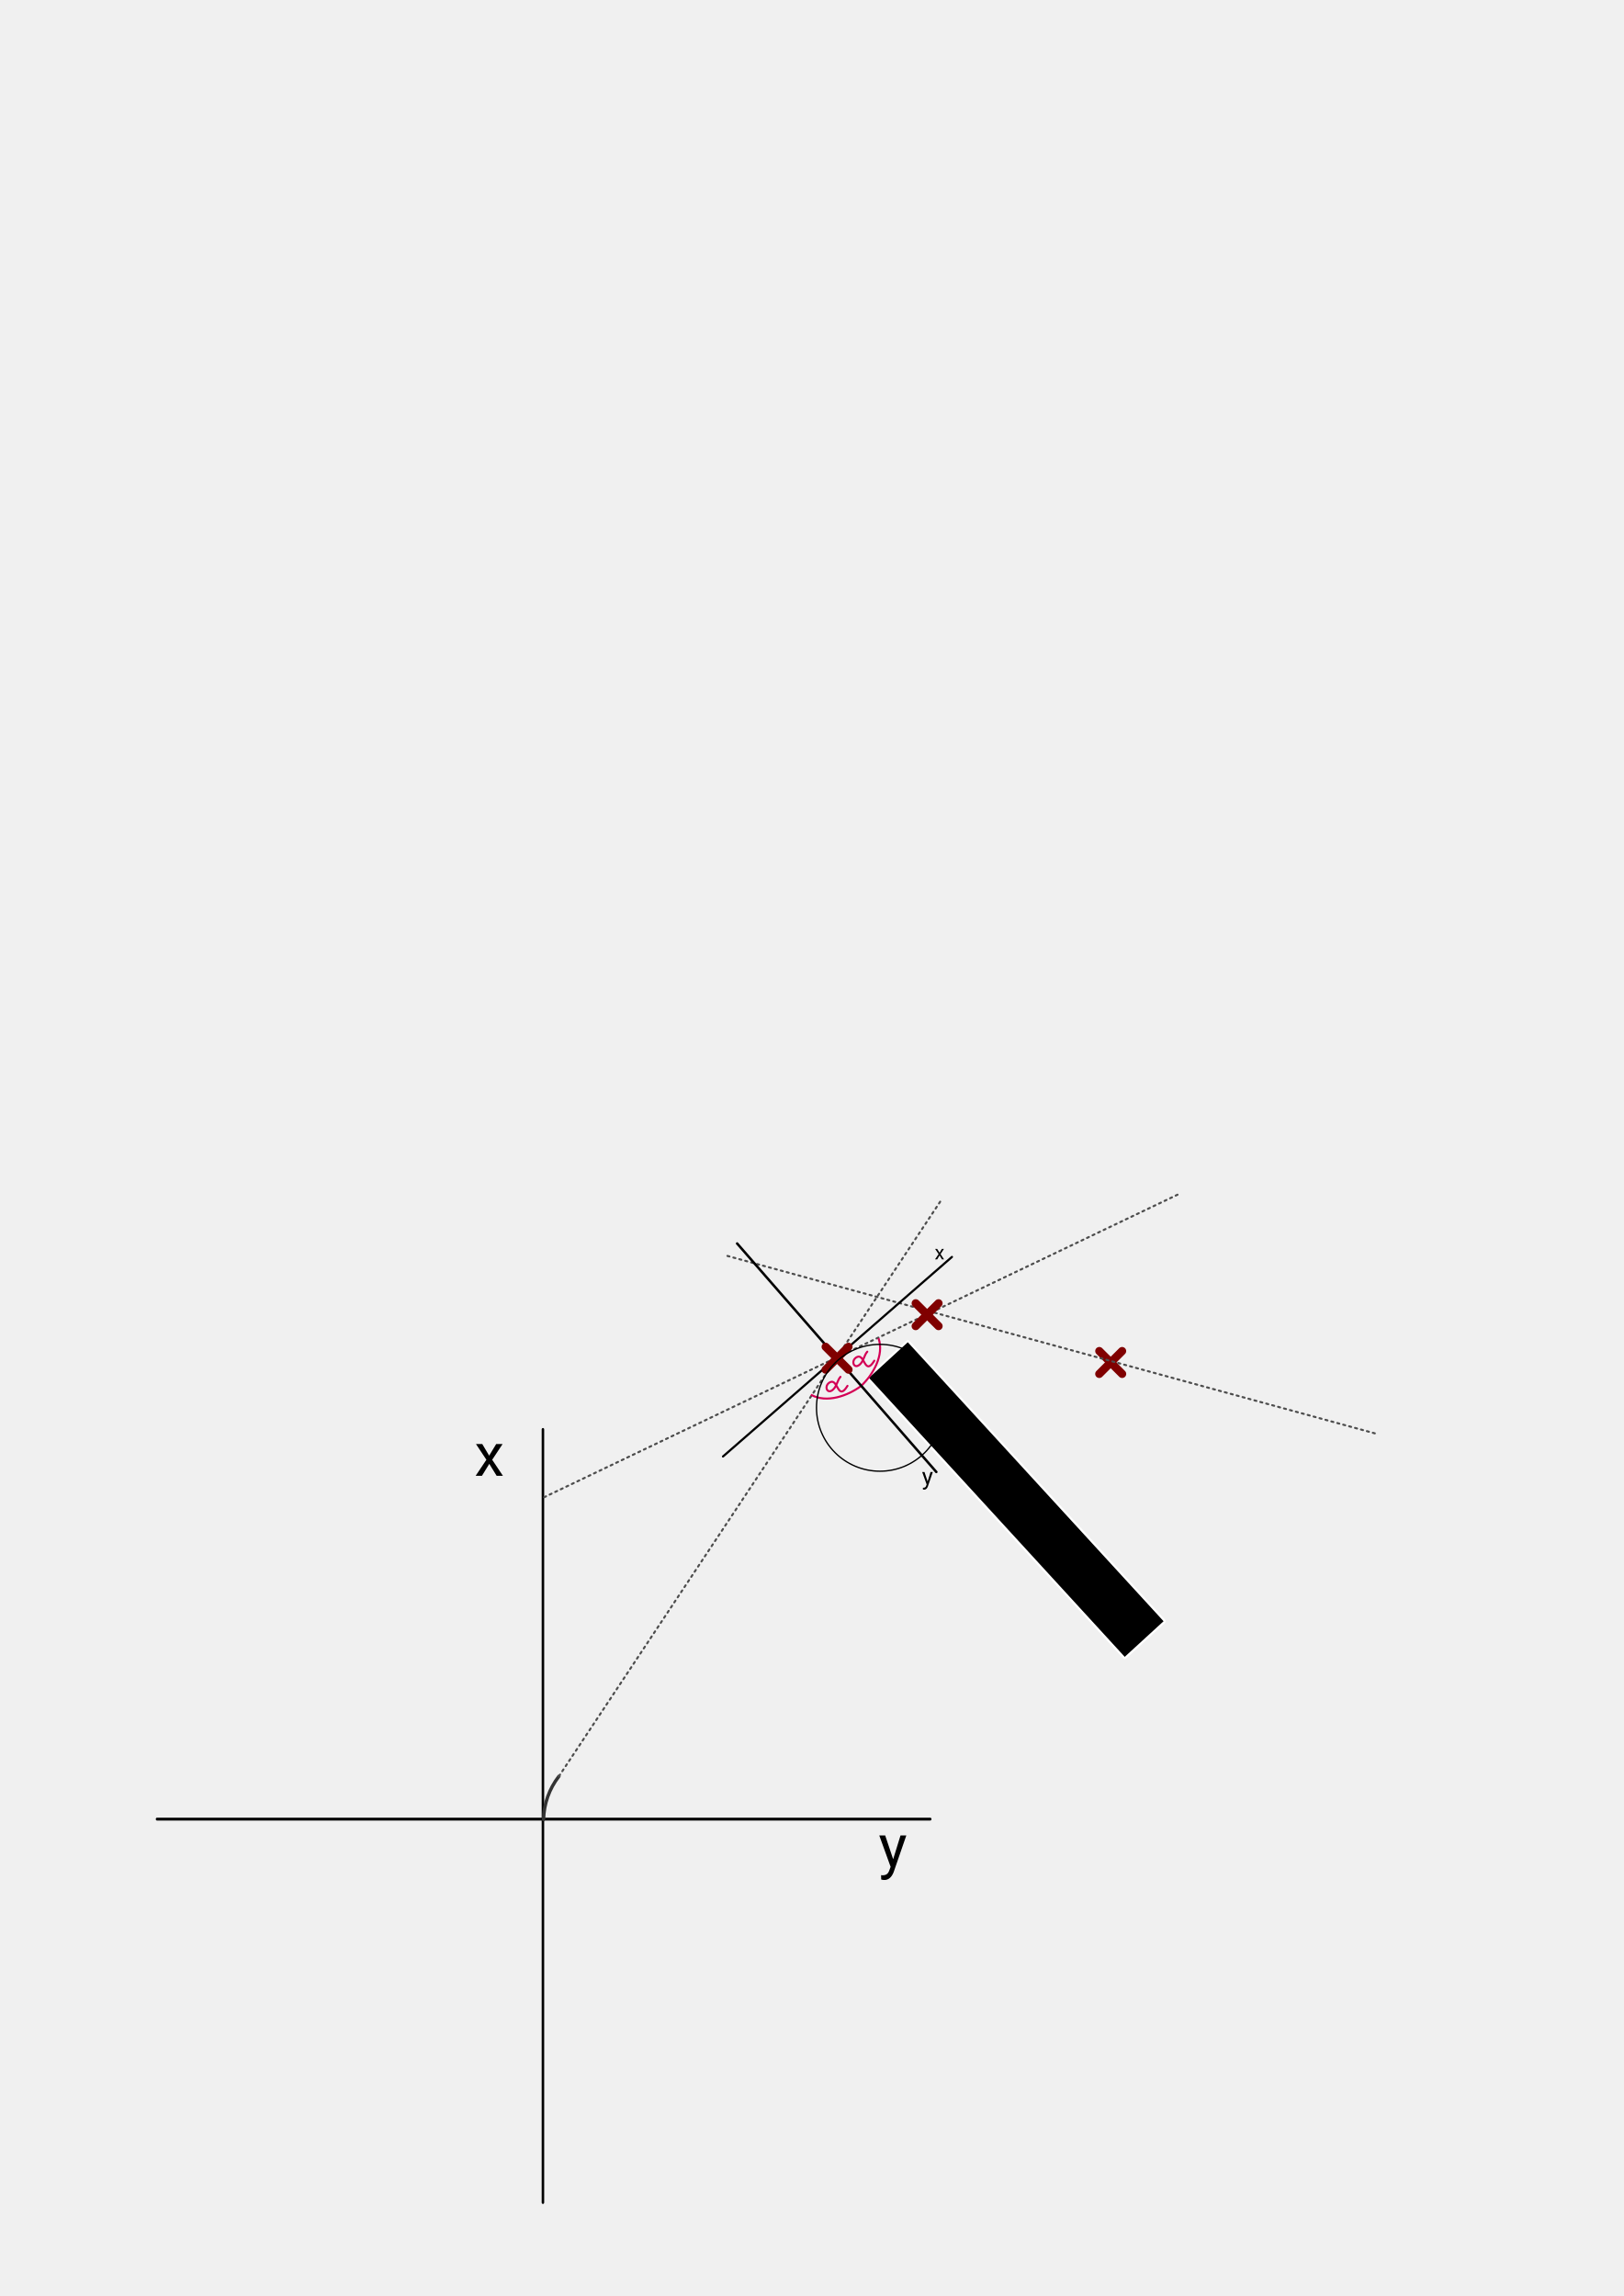
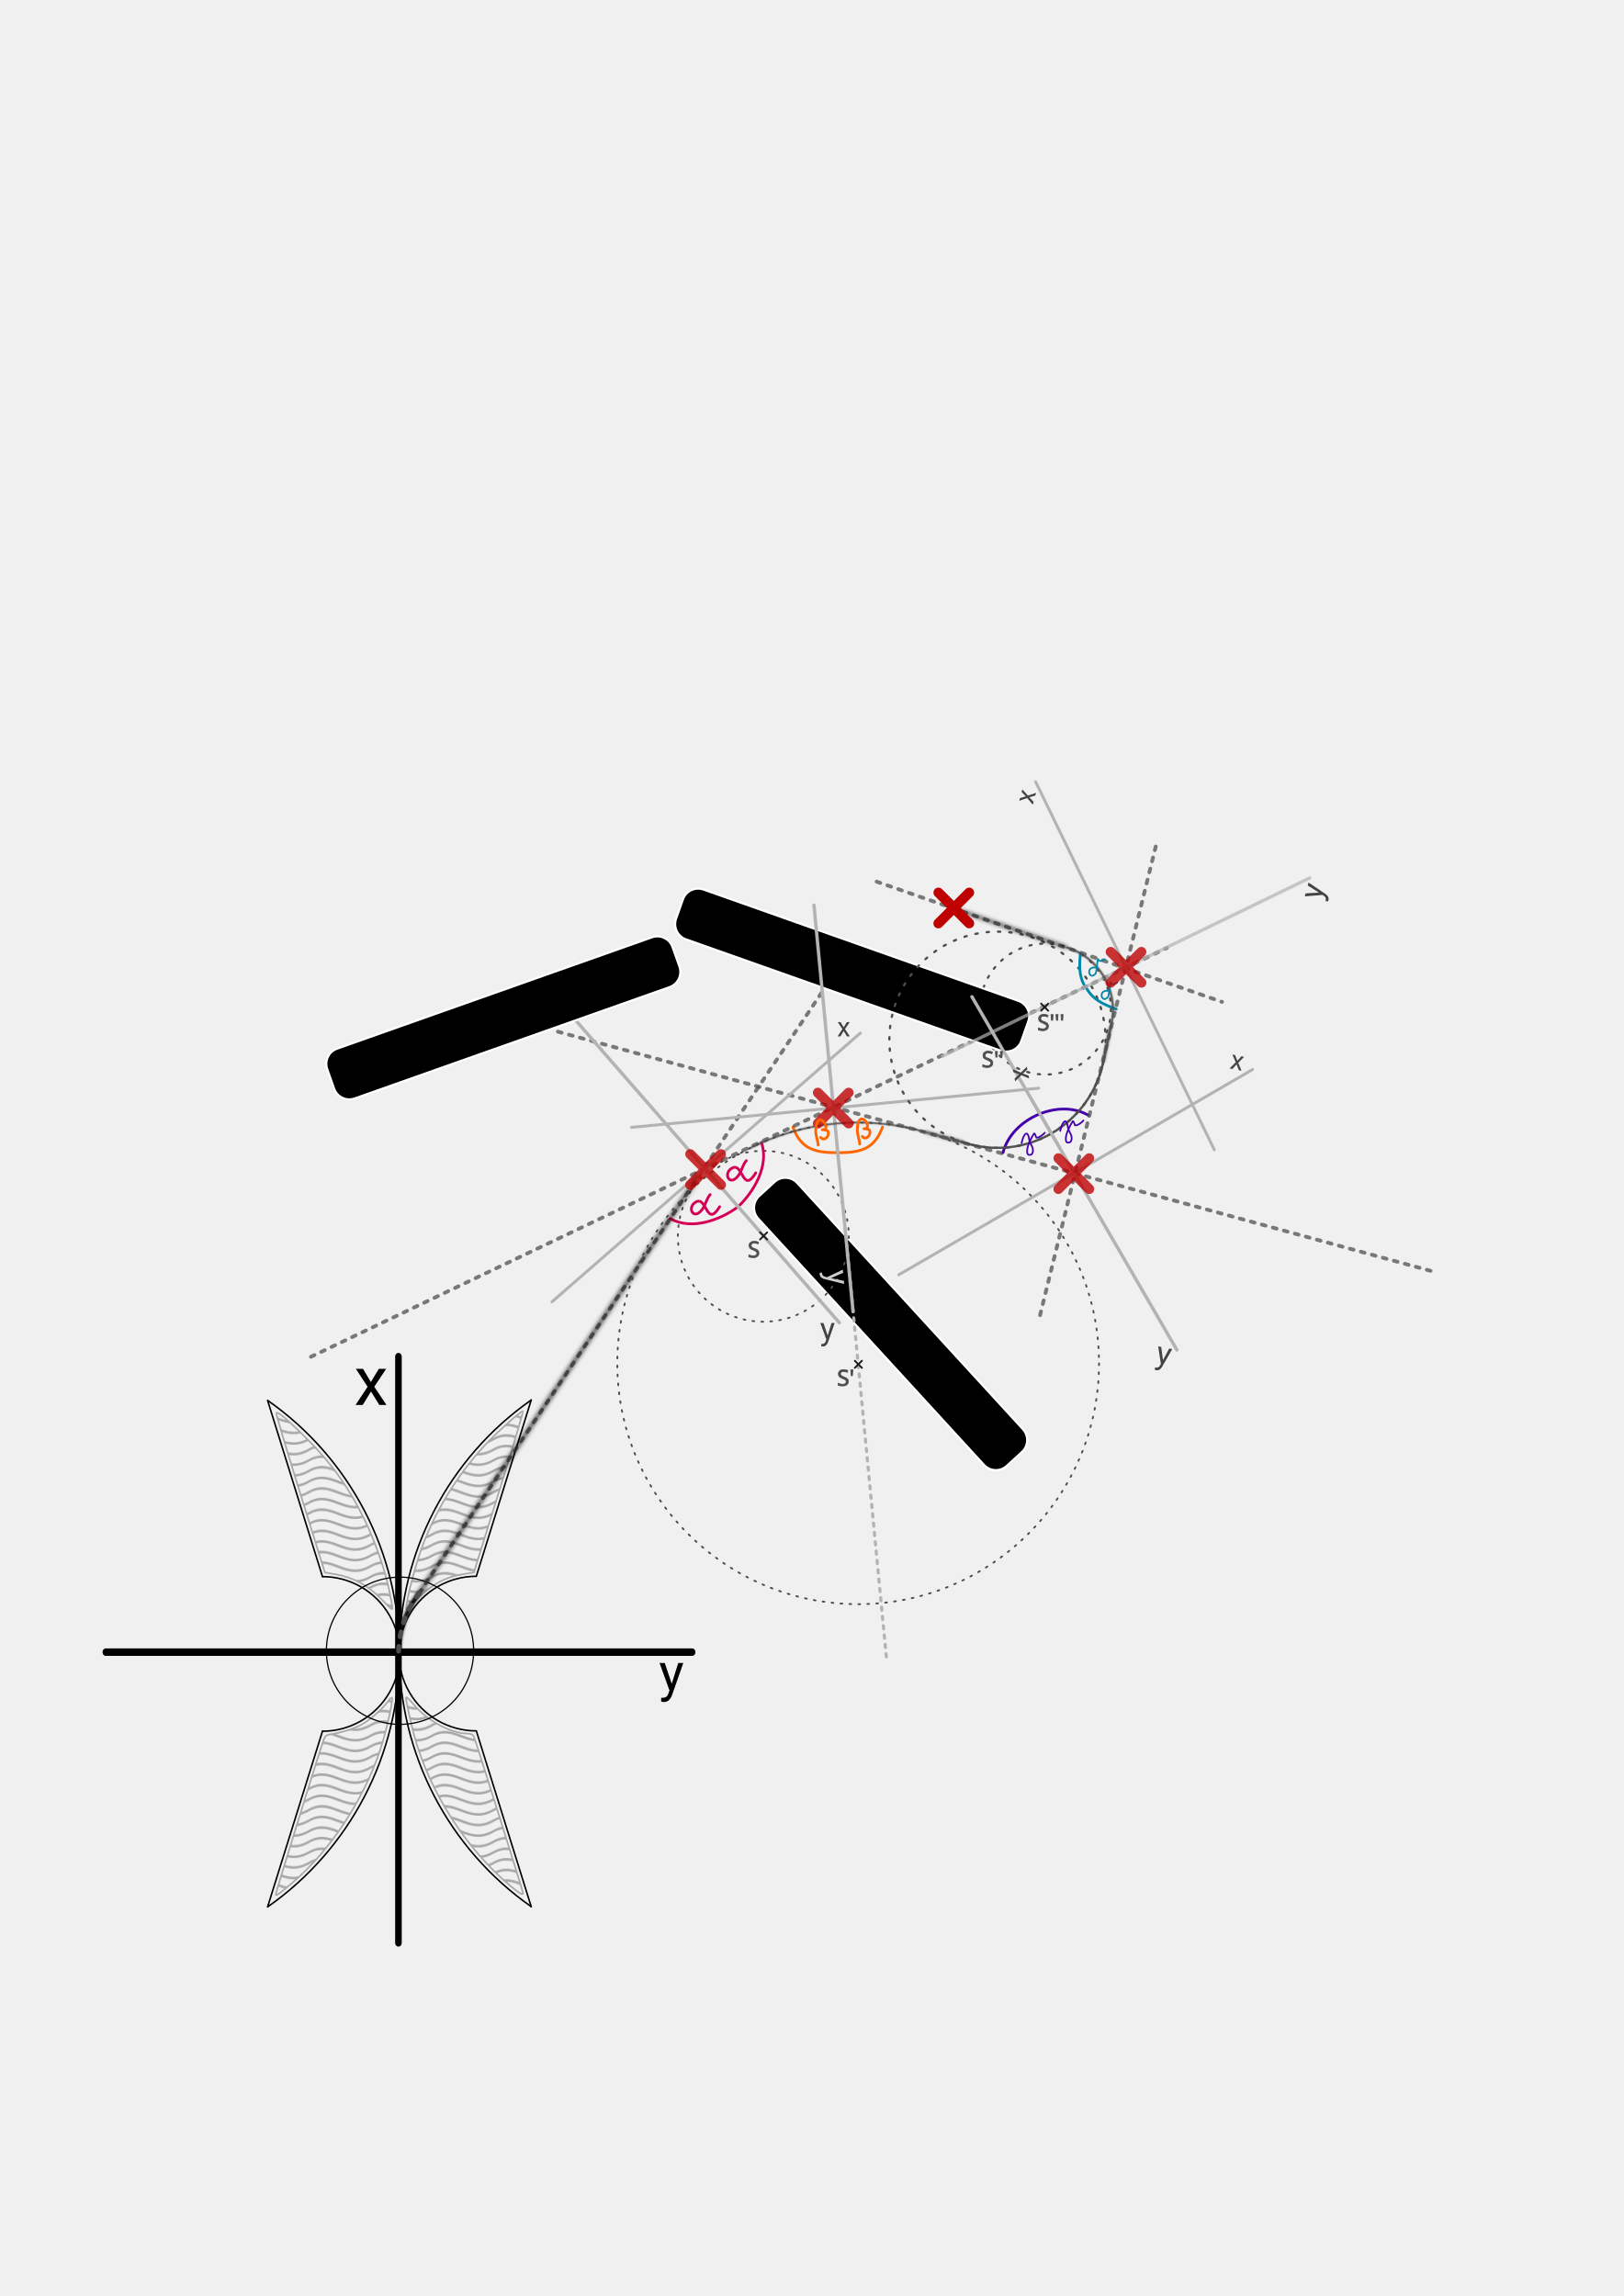
- <svg xmlns="http://www.w3.org/2000/svg" id="svg8" version="1.1" viewBox="0 0 210 297" height="297mm" width="210mm">
-   <defs id="defs2" />
+ <svg xmlns="http://www.w3.org/2000/svg" width="210mm" height="297mm" viewBox="0 0 210 297" version="1.1" id="svg8">
+   <defs id="defs2">
+     <filter height="1.03" y="-0.015" width="1.045" x="-0.022" id="filter972" style="color-interpolation-filters:sRGB">
+       <feGaussianBlur id="feGaussianBlur974" stdDeviation="0.248" />
+     </filter>
+     <filter height="1.126" y="-0.063" width="1.354" x="-0.177" id="filter1593" style="color-interpolation-filters:sRGB">
+       <feGaussianBlur id="feGaussianBlur1595" stdDeviation="0.147" />
+     </filter>
+     <filter height="1.188" y="-0.094" width="1.028" x="-0.014" id="filter3452" style="color-interpolation-filters:sRGB">
+       <feGaussianBlur id="feGaussianBlur3454" stdDeviation="0.098" />
+     </filter>
+     <filter height="1.015" y="-0.007" width="1.015" x="-0.007" id="filter3603" style="color-interpolation-filters:sRGB">
+       <feGaussianBlur id="feGaussianBlur3605" stdDeviation="0.064" />
+     </filter>
+     <filter height="1.062" y="-0.031" width="1.108" x="-0.054" id="filter3921" style="color-interpolation-filters:sRGB">
+       <feGaussianBlur id="feGaussianBlur3923" stdDeviation="0.099" />
+     </filter>
+     <filter height="1.198" y="-0.099" width="1.945" x="-0.473" id="filter4079" style="color-interpolation-filters:sRGB">
+       <feGaussianBlur id="feGaussianBlur4081" stdDeviation="0.132" />
+     </filter>
+     <filter height="1.738" y="-0.369" width="1.2" x="-0.1" id="filter4217" style="color-interpolation-filters:sRGB">
+       <feGaussianBlur id="feGaussianBlur4219" stdDeviation="0.158" />
+     </filter>
+     <filter height="1.247" y="-0.124" width="1.085" x="-0.043" id="filter4523" style="color-interpolation-filters:sRGB">
+       <feGaussianBlur id="feGaussianBlur4525" stdDeviation="0.194" />
+     </filter>
+     <pattern patternUnits="userSpaceOnUse" width="30.066" height="5.181" id="Wavy">
+       <path style="fill:black;stroke:none;" d="M 7.597,0.061 C 5.079,-0.187 2.656,0.302 -0.01,1.788 L -0.01,3.061 C 2.773,1.431 5.173,1.052 7.472,1.280 C 9.770,1.508 11.969,2.361 14.253,3.218 C 18.820,4.931 23.804,6.676 30.066,3.061 L 30.062,1.788 C 23.622,5.497 19.246,3.770 14.691,2.061 C 12.413,1.207 10.115,0.311 7.597,0.061 z " id="path2514" />
+     </pattern>
+   </defs>
  <g id="layer1">
-     <rect transform="rotate(47.49173)" ry="0.9" rx="2.109425e-15" y="30.767" x="207.327" height="6.814" width="48.956" id="rect10" style="fill:#000000;stroke:#ffffff;stroke-width:0.565;stroke-linecap:round;stroke-linejoin:round;paint-order:stroke fill markers" />
-     <g transform="translate(-14.22415,111.8119)" id="g844">
-       <g transform="matrix(1.238326,0,0,1.414644,-39.90555,-31.24053)" id="g839">
-         <path style="fill:none;stroke:#000000;stroke-width:0.264;stroke-linecap:round;stroke-linejoin:miter;stroke-miterlimit:4;stroke-dasharray:none;stroke-opacity:1" d="M 60.113,109.385 H 140.867" id="path833" />
-         <path style="fill:none;stroke:#000000;stroke-width:0.264;stroke-linecap:round;stroke-linejoin:miter;stroke-miterlimit:4;stroke-dasharray:none;stroke-opacity:1" d="M 100.417,73.753 V 144.442" id="path835" />
-       </g>
-     </g>
-     <g id="g884-5-35" transform="matrix(1.054518,0,0,1.054518,20.81158,-6.568358)" style="stroke:#800000;stroke-width:1;stroke-miterlimit:4;stroke-dasharray:none">
-       <path id="path865-62-62" d="m 115.086,174.764 2.803,-2.803" style="fill:none;stroke:#800000;stroke-width:1;stroke-linecap:round;stroke-linejoin:round;stroke-miterlimit:4;stroke-dasharray:none;stroke-opacity:1" />
-       <path style="fill:none;stroke:#800000;stroke-width:1;stroke-linecap:round;stroke-linejoin:round;stroke-miterlimit:4;stroke-dasharray:none;stroke-opacity:1" d="m 117.893,174.763 -2.803,-2.803" id="path865-6-9-9" />
-     </g>
-     <path id="path2989" d="m 70.378,193.673 82.166,-39.252" style="fill:#4d4d4d;stroke:#4d4d4d;stroke-width:0.265;stroke-linecap:round;stroke-linejoin:miter;stroke-opacity:1;stroke-miterlimit:4;stroke-dasharray:0.265, 0.529;stroke-dashoffset:0" />
-     <path id="path2991" d="m 94.086,162.461 83.999,23.025" style="fill:#4d4d4d;stroke:#4d4d4d;stroke-width:0.265;stroke-linecap:round;stroke-linejoin:miter;stroke-opacity:1;stroke-miterlimit:4;stroke-dasharray:0.265, 0.529;stroke-dashoffset:0" />
-     <path d="m 70.3,235.364 a 9.442,9.442 0 0 1 1.987,-5.591" id="path2993" style="fill:none;stroke:#333333;stroke-width:0.432;stroke-linecap:round;stroke-linejoin:round;stroke-miterlimit:4;stroke-dasharray:none;stroke-dashoffset:0;paint-order:stroke fill markers" />
-     <path id="path2995" d="M 72.287,229.772 121.754,155.207" style="fill:#4d4d4d;stroke:#4d4d4d;stroke-width:0.265;stroke-linecap:round;stroke-linejoin:miter;stroke-opacity:1;stroke-miterlimit:4;stroke-dasharray:0.265, 0.529;stroke-dashoffset:0" />
-     <text id="text2999" y="190.908" x="61.361" style="font-size:7.761px;line-height:1.25;font-family:Roboto;-inkscape-font-specification:Roboto;letter-spacing:0px;word-spacing:0px;stroke-width:0.265" xml:space="preserve">
-       <tspan style="stroke-width:0.265" y="190.908" x="61.361" id="tspan2997">x</tspan>
-     </text>
-     <text id="text3003" y="241.532" x="113.64" style="font-size:7.761px;line-height:1.25;font-family:Roboto;-inkscape-font-specification:Roboto;letter-spacing:0px;word-spacing:0px;stroke-width:0.265" xml:space="preserve">
-       <tspan style="stroke-width:0.265" y="241.532" x="113.64" id="tspan3001">y</tspan>
-     </text>
-     <path style="fill:none;stroke:#d40055;stroke-width:0.265px;stroke-linecap:butt;stroke-linejoin:miter;stroke-opacity:1" d="m 113.618,173.094 c 0.788,2.222 -0.749,4.79 -2.256,6.189" id="path3033-3" />
-     <path id="path3033" d="m 104.871,180.408 c 2.047,1.169 4.846,0.111 6.491,-1.125" style="fill:none;stroke:#d40055;stroke-width:0.265px;stroke-linecap:butt;stroke-linejoin:miter;stroke-opacity:1" />
-     <g style="stroke-width:0.764;stroke-miterlimit:4;stroke-dasharray:none" id="g844-2" transform="matrix(0.2578679,0.2958065,-0.2958065,0.2578679,122.9504,118.7769)">
-       <g style="stroke-width:0.578;stroke-miterlimit:4;stroke-dasharray:none" id="g839-7" transform="matrix(1.238326,0,0,1.414644,-39.90555,-31.24053)">
-         <path id="path833-0" d="M 60.113,109.385 H 140.867" style="fill:none;stroke:#000000;stroke-width:0.578;stroke-linecap:round;stroke-linejoin:miter;stroke-miterlimit:4;stroke-dasharray:none;stroke-opacity:1" />
-         <path id="path835-9" d="M 100.417,73.753 V 144.442" style="fill:none;stroke:#000000;stroke-width:0.578;stroke-linecap:round;stroke-linejoin:miter;stroke-miterlimit:4;stroke-dasharray:none;stroke-opacity:1" />
-       </g>
-     </g>
-     <g style="stroke:#800000;stroke-width:1;stroke-miterlimit:4;stroke-dasharray:none" transform="matrix(1.054518,0,0,1.054518,-2.932664,-12.75131)" id="g884-5-35-2">
-       <path style="fill:none;stroke:#800000;stroke-width:1;stroke-linecap:round;stroke-linejoin:round;stroke-miterlimit:4;stroke-dasharray:none;stroke-opacity:1" d="m 115.086,174.764 2.803,-2.803" id="path865-62-62-9" />
-       <path id="path865-6-9-9-1" d="m 117.893,174.763 -2.803,-2.803" style="fill:none;stroke:#800000;stroke-width:1;stroke-linecap:round;stroke-linejoin:round;stroke-miterlimit:4;stroke-dasharray:none;stroke-opacity:1" />
-     </g>
-     <g style="stroke:#800000;stroke-width:1;stroke-miterlimit:4;stroke-dasharray:none" transform="matrix(1.054518,0,0,1.054518,-14.57949,-7.118925)" id="g884-5-35-3">
-       <path style="fill:none;stroke:#800000;stroke-width:1;stroke-linecap:round;stroke-linejoin:round;stroke-miterlimit:4;stroke-dasharray:none;stroke-opacity:1" d="m 115.086,174.764 2.803,-2.803" id="path865-62-62-5" />
-       <path id="path865-6-9-9-6" d="m 117.893,174.763 -2.803,-2.803" style="fill:none;stroke:#800000;stroke-width:1;stroke-linecap:round;stroke-linejoin:round;stroke-miterlimit:4;stroke-dasharray:none;stroke-opacity:1" />
-     </g>
-     <path id="path3041" d="m 108.701,178.102 c -0.378,0.415 -0.426,1.007 -0.795,1.468 -0.859,1.074 -1.476,-0.309 -0.541,-0.777 1.028,-0.514 0.977,2.555 2.244,0.475" style="fill:none;stroke:#d40055;stroke-width:0.265px;stroke-linecap:round;stroke-linejoin:round;stroke-opacity:1" />
-     <path style="fill:none;stroke:#d40055;stroke-width:0.265px;stroke-linecap:round;stroke-linejoin:round;stroke-opacity:1" d="m 112.171,174.849 c -0.378,0.415 -0.426,1.007 -0.795,1.468 -0.859,1.074 -1.476,-0.309 -0.541,-0.777 1.028,-0.514 0.977,2.555 2.244,0.475" id="path3041-6" />
-     <circle r="8.204" cy="182.105" cx="113.804" id="path3083" style="fill:none;stroke:#000000;stroke-width:0.172;stroke-linecap:round;stroke-linejoin:round;stroke-miterlimit:4;stroke-dasharray:none;stroke-dashoffset:0;paint-order:stroke fill markers" />
-     <text xml:space="preserve" style="font-size:2.585px;line-height:1.25;font-family:Roboto;-inkscape-font-specification:Roboto;letter-spacing:0px;word-spacing:0px;stroke-width:0.088" x="120.88" y="162.909" id="text2999-0">
-       <tspan id="tspan2997-6" x="120.88" y="162.909" style="stroke-width:0.088">x</tspan>
-     </text>
-     <text xml:space="preserve" style="font-size:3.063px;line-height:1.25;font-family:Roboto;-inkscape-font-specification:Roboto;letter-spacing:0px;word-spacing:0px;stroke-width:0.104" x="119.24" y="192.041" id="text3003-2">
-       <tspan id="tspan3001-6" x="119.24" y="192.041" style="stroke-width:0.104">y</tspan>
-     </text>
+     <rect style="fill:#000000;stroke:#ffffff;stroke-width:0.544;stroke-linecap:round;stroke-linejoin:round;paint-order:stroke fill markers" id="rect10" width="47.095" height="6.555" x="180.534" y="27.529" rx="1.944" ry="1.944" transform="rotate(47.49173)" />
+     <path transform="matrix(1.347218,0,0,1.347218,-54.59401,-85.41665)" id="path3925" d="m 147.125,162.104 -0.669,3.196" style="opacity:0.8;fill:none;stroke:#000000;stroke-width:0.265px;stroke-linecap:round;stroke-linejoin:miter;stroke-opacity:1;filter:url(#filter4079)" />
+     <circle style="fill:none;stroke:#4d4d4d;stroke-width:0.28;stroke-linecap:round;stroke-linejoin:round;stroke-miterlimit:4;stroke-dasharray:0.28, 1.121;stroke-dashoffset:0;paint-order:stroke fill markers" id="path3083-9-0" cx="135.214" cy="130.526" r="8.47" />
+     <path transform="matrix(1.347218,0,0,1.347218,-54.59401,-85.41665)" id="path4083" d="m 129.319,172.091 3.78,1.025" style="opacity:0.773;fill:none;stroke:#000000;stroke-width:0.265px;stroke-linecap:butt;stroke-linejoin:miter;stroke-opacity:1;filter:url(#filter4217)" />
+     <path id="path4223" d="m 102.552,145.796 c 1.071,2.976 3.037,3.311 5.793,3.311" style="fill:none;stroke:#ff6600;stroke-width:0.356px;stroke-linecap:round;stroke-linejoin:miter;stroke-opacity:1" />
+     <path style="fill:none;stroke:#ff6600;stroke-width:0.356px;stroke-linecap:round;stroke-linejoin:miter;stroke-opacity:1" d="m 114.138,145.796 c -1.071,2.976 -3.037,3.311 -5.793,3.311" id="path4223-5" />
+     <path style="opacity:0.738;fill:#4d4d4d;stroke:#4d4d4d;stroke-width:0.492;stroke-linecap:round;stroke-linejoin:miter;stroke-miterlimit:4;stroke-dasharray:0.492, 0.983;stroke-dashoffset:0;stroke-opacity:1" d="M 40.221,175.503 150.917,122.622" id="path2989" />
+     <path style="opacity:0.738;fill:#4d4d4d;stroke:#4d4d4d;stroke-width:0.492;stroke-linecap:round;stroke-linejoin:miter;stroke-miterlimit:4;stroke-dasharray:0.492, 0.983;stroke-dashoffset:0;stroke-opacity:1" d="M 72.161,133.453 185.325,164.472" id="path2991" />
+     <circle style="fill:none;stroke:#4d4d4d;stroke-width:0.232;stroke-linecap:round;stroke-linejoin:round;stroke-miterlimit:4;stroke-dasharray:0.232, 0.927;stroke-dashoffset:0;paint-order:stroke fill markers" id="path3083" cx="98.725" cy="159.919" r="11.053" />
+     <g transform="translate(-47.5509,40.21556)" id="g4770">
+       <g id="g872">
+         <g id="g856">
+           <path id="path833-9" style="fill:none;stroke:#000000;stroke-width:0.2;stroke-linecap:round;stroke-linejoin:round;stroke-miterlimit:4;stroke-dasharray:none;paint-order:stroke fill markers" d="M 116.255,140.885 109.155,163.685 c -3.573,0 -6.874,1.906 -8.66,5 -1.786,3.094 -1.786,6.906 0,10 1.786,3.094 5.088,5 8.66,5 v 0 l 7.099,22.732" />
+           <path id="path833-3" style="fill:none;stroke:#000000;stroke-width:0.2;stroke-linecap:round;stroke-linejoin:round;stroke-miterlimit:4;stroke-dasharray:none;paint-order:stroke fill markers" d="M 116.255,206.417 A 40,40 0 0 1 99.198,173.651 40,40 0 0 1 116.255,140.885" />
+         </g>
+       </g>
+       <path style="fill:none;stroke:#000000;stroke-width:0.365;stroke-linecap:round;stroke-linejoin:round;stroke-miterlimit:4;stroke-dasharray:none;stroke-opacity:1" d="m 99.21,207.057 v -66.007" id="path852" />
+       <g id="g856-6" transform="matrix(-1,0,0,1,198.4122,0.04219795)">
+         <path id="path833-7" style="fill:none;stroke:#000000;stroke-width:0.2;stroke-linecap:round;stroke-linejoin:round;stroke-miterlimit:4;stroke-dasharray:none;paint-order:stroke fill markers" d="m 109.155,183.685 a 10,10 0 0 1 -8.66,-5 10,10 0 0 1 0,-10 10,10 0 0 1 8.66,-5" />
+         <path id="path833-3-5" style="fill:none;stroke:#000000;stroke-width:0.2;stroke-linecap:round;stroke-linejoin:round;stroke-miterlimit:4;stroke-dasharray:none;paint-order:stroke fill markers" d="m 109.155,183.685 7.099,22.732 c -10.69,-7.486 -17.057,-19.715 -17.057,-32.766 0,-13.051 6.367,-25.281 17.057,-32.766 L 109.155,163.685" />
+       </g>
+       <path transform="scale(0.2645833)" style="opacity:0.3;fill:url(#Wavy);fill-opacity:1;stroke:#000000;stroke-width:0.801;stroke-linecap:round;stroke-linejoin:round;stroke-miterlimit:4;stroke-dasharray:none;paint-order:stroke fill markers" d="m 314.506,774.097 c 0,-0.71 18.396,-60.207 22.356,-72.308 1.742,-5.321 1.851,-5.468 4.387,-5.858 5.401,-0.831 11.217,-2.648 15.096,-4.716 4.15,-2.212 10.549,-7.836 13.135,-11.545 0.813,-1.166 1.672,-1.927 1.908,-1.69 0.702,0.702 -3.075,17.373 -5.744,25.35 -8.423,25.181 -24.728,49.778 -43.415,65.494 -6.755,5.681 -7.725,6.343 -7.725,5.272 z" id="path918" />
+       <path transform="scale(0.2645833)" style="opacity:0.3;fill:url(#Wavy);fill-opacity:1;stroke:#000000;stroke-width:0.801;stroke-linecap:round;stroke-linejoin:round;stroke-miterlimit:4;stroke-dasharray:none;paint-order:stroke fill markers" d="m 429.624,770.382 c -21.948,-18.154 -39.948,-46.251 -47.53,-74.192 -1.414,-5.21 -3.947,-16.871 -3.948,-18.171 -3.9e-4,-0.748 1.576,0.62 3.802,3.297 6.66,8.013 18.163,14.224 26.402,14.254 1.437,0.005 2.515,0.464 2.931,1.246 0.646,1.215 24.141,75.984 24.141,76.823 0,1.09 -1.688,0.142 -5.797,-3.257 z" id="path920" />
+       <path transform="scale(0.2645833)" style="opacity:0.3;fill:url(#Wavy);fill-opacity:1;stroke:#000000;stroke-width:0.801;stroke-linecap:round;stroke-linejoin:round;stroke-miterlimit:4;stroke-dasharray:none;paint-order:stroke fill markers" d="m 378.577,631.763 c 0.929,-6.225 5.21,-21.665 8.022,-28.932 7.255,-18.747 18.588,-36.47 32.286,-50.491 5.907,-6.046 15.471,-14.446 16.448,-14.446 0.32,0 -4.308,15.671 -10.286,34.825 -5.978,19.154 -11.49,36.9 -12.25,39.436 l -1.381,4.611 -5.404,0.86 c -8.428,1.341 -15.079,4.891 -21.702,11.582 -3.026,3.058 -5.655,5.56 -5.842,5.56 -0.187,0 -0.138,-1.352 0.109,-3.005 z" id="path922" />
+       <path style="opacity:0.3;fill:url(#Wavy);fill-opacity:1;stroke:#000000;stroke-width:0.801;stroke-linecap:round;stroke-linejoin:round;stroke-miterlimit:4;stroke-dasharray:none;paint-order:stroke fill markers" d="M 365.761,629.476 C 359.766,623.186 352.137,619.098 343.769,617.692 l -5.251,-0.882 -1.323,-4.279 c -0.728,-2.353 -6.162,-19.812 -12.077,-38.798 -5.915,-18.985 -10.573,-34.7 -10.351,-34.921 0.728,-0.728 4,1.919 12.268,9.925 13.693,13.259 22.333,25.018 30.582,41.625 5.185,10.439 10.487,25.556 12.35,35.214 0.638,3.306 1.313,6.726 1.501,7.601 0.188,0.875 0.097,1.572 -0.203,1.548 -0.299,-0.024 -2.776,-2.386 -5.504,-5.248 z" id="path924" transform="scale(0.2645833)" />
+       <ellipse style="fill:none;fill-rule:nonzero;stroke:#000000;stroke-width:0.157;stroke-linecap:round;stroke-linejoin:round;stroke-miterlimit:4;stroke-dasharray:none;paint-order:stroke fill markers" id="path3027" cx="99.286" cy="173.318" rx="9.522" ry="9.522" />
+     </g>
+     <path style="opacity:0.738;fill:#4d4d4d;stroke:#4d4d4d;stroke-width:0.492;stroke-linecap:round;stroke-linejoin:miter;stroke-miterlimit:4;stroke-dasharray:0.492, 0.983;stroke-dashoffset:0;stroke-opacity:1" d="M 54.234,206.054 109.435,123.681" id="path2995" />
+     <g transform="matrix(1.347218,0,0,1.347218,-43.15279,-103.4999)" id="g912">
+       <g transform="matrix(0.5628359,0,0,0.5628359,22.75416,165.9474)" id="g844" style="stroke-width:1.2;stroke-miterlimit:4;stroke-dasharray:none">
+         <g transform="matrix(1.238326,0,0,1.414644,-39.90555,-31.24053)" id="g839" style="stroke-width:0.907;stroke-miterlimit:4;stroke-dasharray:none">
+           <path style="fill:none;stroke:#000000;stroke-width:0.907;stroke-linecap:round;stroke-linejoin:miter;stroke-miterlimit:4;stroke-dasharray:none;stroke-opacity:1" d="M 60.113,109.385 H 140.867" id="path833" />
+           <path style="fill:none;stroke:#000000;stroke-width:0.907;stroke-linecap:round;stroke-linejoin:miter;stroke-miterlimit:4;stroke-dasharray:none;stroke-opacity:1" d="M 100.417,73.753 V 144.442" id="path835" />
+         </g>
+       </g>
+       <path id="path2993" style="fill:none;stroke:#000000;stroke-width:0.432;stroke-linecap:round;stroke-linejoin:round;stroke-miterlimit:4;stroke-dasharray:none;stroke-dashoffset:0;paint-order:stroke fill markers;filter:url(#filter1593)" d="m 70.3,235.364 a 9.442,9.442 0 0 1 1.987,-5.591" />
+       <text id="text2999" y="211.728" x="66.024" style="font-size:6.566px;line-height:1.25;font-family:Roboto;-inkscape-font-specification:Roboto;letter-spacing:0px;word-spacing:0px;stroke-width:0.224" xml:space="preserve">
+         <tspan style="stroke-width:0.224" y="211.728" x="66.024" id="tspan2997">x</tspan>
+       </text>
+       <text id="text3003" y="239.169" x="95.299" style="font-size:5.044px;line-height:1.25;font-family:Roboto;-inkscape-font-specification:Roboto;letter-spacing:0px;word-spacing:0px;stroke-width:0.172" xml:space="preserve">
+         <tspan style="stroke-width:0.172" y="239.169" x="95.299" id="tspan3001">y</tspan>
+       </text>
+     </g>
+     <path id="path3033-3" d="m 98.474,147.779 c 1.062,2.993 -1.009,6.453 -3.039,8.338" style="fill:none;stroke:#d40055;stroke-width:0.356px;stroke-linecap:round;stroke-linejoin:miter;stroke-opacity:1" />
+     <path style="fill:none;stroke:#d40055;stroke-width:0.356px;stroke-linecap:round;stroke-linejoin:miter;stroke-opacity:1" d="m 86.69,157.632 c 2.758,1.575 6.529,0.149 8.744,-1.515" id="path3033" />
+     <g transform="matrix(0.3474042,0.3985157,-0.3985157,0.3474042,111.0469,74.60171)" id="g844-2" style="stroke:#b3b3b3;stroke-width:0.764;stroke-miterlimit:4;stroke-dasharray:none">
+       <g transform="matrix(1.238326,0,0,1.414644,-39.90555,-31.24053)" id="g839-7" style="stroke:#b3b3b3;stroke-width:0.578;stroke-miterlimit:4;stroke-dasharray:none">
+         <path style="fill:none;stroke:#b3b3b3;stroke-width:0.578;stroke-linecap:round;stroke-linejoin:miter;stroke-miterlimit:4;stroke-dasharray:none;stroke-opacity:1" d="M 60.113,109.385 H 140.867" id="path833-0" />
+         <path style="fill:none;stroke:#b3b3b3;stroke-width:0.578;stroke-linecap:round;stroke-linejoin:miter;stroke-miterlimit:4;stroke-dasharray:none;stroke-opacity:1" d="M 100.417,73.753 V 144.442" id="path835-9" />
+       </g>
+     </g>
+     <path transform="matrix(1.347218,0,0,1.347218,-54.59401,-85.41665)" id="path914" d="M 80.78,216.35 107.49,176.45" style="fill:none;stroke:#000000;stroke-width:0.265px;stroke-linecap:butt;stroke-linejoin:miter;stroke-opacity:1;filter:url(#filter972)" />
+     <path style="fill:none;stroke:#d40055;stroke-width:0.356px;stroke-linecap:round;stroke-linejoin:round;stroke-opacity:1" d="m 91.85,154.526 c -0.509,0.559 -0.574,1.357 -1.071,1.978 -1.158,1.447 -1.989,-0.417 -0.728,-1.047 1.384,-0.692 1.316,3.442 3.023,0.64" id="path3041" />
+     <path id="path3041-6" d="m 96.525,150.144 c -0.509,0.559 -0.574,1.357 -1.071,1.978 -1.158,1.447 -1.989,-0.417 -0.728,-1.047 1.384,-0.692 1.316,3.442 3.023,0.64" style="fill:none;stroke:#d40055;stroke-width:0.356px;stroke-linecap:round;stroke-linejoin:round;stroke-opacity:1" />
+     <text id="text2999-0" y="134.057" x="108.258" style="font-size:3.482px;line-height:1.25;font-family:Roboto;-inkscape-font-specification:Roboto;letter-spacing:0px;word-spacing:0px;fill:#434343;fill-opacity:1;stroke-width:0.119" xml:space="preserve">
+       <tspan style="fill:#434343;fill-opacity:1;stroke-width:0.119" y="134.057" x="108.258" id="tspan2997-6">x</tspan>
+     </text>
+     <text id="text3003-2" y="173.304" x="106.048" style="font-size:4.126px;line-height:1.25;font-family:Roboto;-inkscape-font-specification:Roboto;letter-spacing:0px;word-spacing:0px;fill:#434343;fill-opacity:1;stroke-width:0.141" xml:space="preserve">
+       <tspan style="fill:#434343;fill-opacity:1;stroke-width:0.141" y="173.304" x="106.048" id="tspan3001-6">y</tspan>
+     </text>
+     <rect transform="rotate(19.47582)" ry="1.944" rx="1.944" y="78.284" x="122.199" height="6.555" width="47.095" id="rect10-3" style="fill:#000000;stroke:#ffffff;stroke-width:0.544;stroke-linecap:round;stroke-linejoin:round;paint-order:stroke fill markers" />
+     <rect style="fill:#000000;stroke:#ffffff;stroke-width:0.544;stroke-linecap:round;stroke-linejoin:round;paint-order:stroke fill markers" id="rect10-3-6" width="47.095" height="6.555" x="-41.023" y="142.562" rx="1.944" ry="1.944" transform="matrix(-0.9427823,0.333409,0.333409,0.9427823,0,0)" />
+     <path style="fill:none;fill-opacity:1;stroke:#4d4d4d;stroke-width:0.626;stroke-linecap:round;stroke-linejoin:round;stroke-miterlimit:4;stroke-dasharray:0.626, 1.253;stroke-dashoffset:0;stroke-opacity:1;paint-order:stroke fill markers" id="path2993-3" d="m 51.557,213.586 a 12.721,12.721 0 0 1 2.677,-7.533" />
+     <text transform="rotate(84.65094)" xml:space="preserve" style="font-size:4.126px;line-height:1.25;font-family:Roboto;-inkscape-font-specification:Roboto;letter-spacing:0px;word-spacing:0px;fill:#cccccc;stroke-width:0.141" x="173.637" y="-91.052" id="text3003-2-7">
+       <tspan id="tspan3001-6-0" x="173.637" y="-91.052" style="fill:#cccccc;stroke-width:0.141">y</tspan>
+     </text>
+     <g style="stroke:#1a1a1a" transform="matrix(0.5032672,0,0,0.5032672,33.55539,67.37433)" id="g1680">
+       <path style="fill:none;stroke:#1a1a1a;stroke-width:0.465;stroke-linecap:round;stroke-linejoin:miter;stroke-miterlimit:4;stroke-dasharray:none;stroke-opacity:1" d="m 128.64,184.713 1.827,-1.827" id="path1661" />
+       <path id="path1661-9" d="m 130.467,184.713 -1.827,-1.827" style="fill:none;stroke:#1a1a1a;stroke-width:0.465;stroke-linecap:round;stroke-linejoin:miter;stroke-miterlimit:4;stroke-dasharray:none;stroke-opacity:1" />
+     </g>
+     <text id="text1684" y="162.649" x="96.714" style="font-size:2.879px;line-height:1.25;font-family:Roboto;-inkscape-font-specification:Roboto;letter-spacing:0px;word-spacing:0px;fill:#4d4d4d;stroke:#4d4d4d;stroke-width:0.098" xml:space="preserve">
+       <tspan style="font-style:normal;font-variant:normal;font-weight:normal;font-stretch:normal;font-family:'Roboto Round';-inkscape-font-specification:'Roboto Round';fill:#4d4d4d;stroke:#4d4d4d;stroke-width:0.098" y="162.649" x="96.714" id="tspan1682">S</tspan>
+     </text>
+     <circle r="31.152" cy="176.356" cx="110.989" id="path3083-3" style="fill:none;stroke:#4d4d4d;stroke-width:0.232;stroke-linecap:round;stroke-linejoin:round;stroke-miterlimit:4;stroke-dasharray:0.232, 0.927;stroke-dashoffset:0;paint-order:stroke fill markers" />
+     <g transform="matrix(1.346689,0.03773279,-0.03773279,1.346689,-48.12351,-89.87448)" id="g1721">
+       <g transform="matrix(0.04849722,0.3894166,-0.3894166,0.04849722,164.5349,130.9104)" id="g844-2-5" style="stroke:#b3b3b3;stroke-width:0.764;stroke-miterlimit:4;stroke-dasharray:none">
+         <g transform="matrix(1.238326,0,0,1.414644,-39.90555,-31.24053)" id="g839-7-6" style="stroke:#b3b3b3;stroke-width:0.578;stroke-miterlimit:4;stroke-dasharray:none">
+           <path style="fill:none;stroke:#b3b3b3;stroke-width:0.578;stroke-linecap:round;stroke-linejoin:miter;stroke-miterlimit:4;stroke-dasharray:none;stroke-opacity:1" d="M 60.113,109.385 H 140.867" id="path833-0-2" />
+           <path style="fill:none;stroke:#b3b3b3;stroke-width:0.578;stroke-linecap:round;stroke-linejoin:miter;stroke-miterlimit:4;stroke-dasharray:none;stroke-opacity:1" d="M 100.417,73.753 V 144.442" id="path835-9-9" />
+         </g>
+       </g>
+       <path id="path833-0-2-6" d="m 122.266,183.621 4.85,38.942" style="fill:none;stroke:#b3b3b3;stroke-width:0.3;stroke-linecap:round;stroke-linejoin:miter;stroke-miterlimit:4;stroke-dasharray:0.3, 0.6;stroke-dashoffset:0;stroke-opacity:1" />
+     </g>
+     <g id="g884-5-35-3" transform="matrix(1.420666,0,0,1.420666,-74.23576,-95.00739)" style="stroke:#bf0000;stroke-width:0.905;stroke-miterlimit:4;stroke-dasharray:none;stroke-opacity:1;opacity:0.79">
+       <path id="path865-62-62-5" d="m 115.086,174.764 2.803,-2.803" style="fill:none;stroke:#bf0000;stroke-width:0.905;stroke-linecap:round;stroke-linejoin:round;stroke-miterlimit:4;stroke-dasharray:none;stroke-opacity:1" />
+       <path style="fill:none;stroke:#bf0000;stroke-width:0.905;stroke-linecap:round;stroke-linejoin:round;stroke-miterlimit:4;stroke-dasharray:none;stroke-opacity:1" d="m 117.893,174.763 -2.803,-2.803" id="path865-6-9-9-6" />
+     </g>
+     <g transform="matrix(1.347218,0,0,1.347218,-50.92237,-91.52282)" id="g1755">
+       <g style="stroke:#1a1a1a" transform="matrix(0.3735604,0,0,0.3735604,71.80728,130.2711)" id="g1680-0">
+         <path style="fill:none;stroke:#1a1a1a;stroke-width:0.465;stroke-linecap:round;stroke-linejoin:miter;stroke-miterlimit:4;stroke-dasharray:none;stroke-opacity:1" d="m 128.64,184.713 1.827,-1.827" id="path1661-6" />
+         <path id="path1661-9-2" d="m 130.467,184.713 -1.827,-1.827" style="fill:none;stroke:#1a1a1a;stroke-width:0.465;stroke-linecap:round;stroke-linejoin:miter;stroke-miterlimit:4;stroke-dasharray:none;stroke-opacity:1" />
+       </g>
+       <text id="text1684-6" y="200.99" x="118.159" style="font-size:2.137px;line-height:1.25;font-family:Roboto;-inkscape-font-specification:Roboto;letter-spacing:0px;word-spacing:0px;fill:#4d4d4d;stroke:#4d4d4d;stroke-width:0.073" xml:space="preserve">
+         <tspan style="font-style:normal;font-variant:normal;font-weight:normal;font-stretch:normal;font-family:'Roboto Round';-inkscape-font-specification:'Roboto Round';fill:#4d4d4d;stroke:#4d4d4d;stroke-width:0.073" y="200.99" x="118.159" id="tspan1682-1">S'</tspan>
+       </text>
+     </g>
+     <g transform="matrix(1.322666,0.2560257,-0.2560257,1.322666,40.78902,-108.2296)" id="g1765">
+       <g transform="matrix(0.2578679,0.2958065,-0.2958065,0.2578679,122.9504,118.7769)" id="g844-2-8" style="stroke:#b3b3b3;stroke-width:0.764;stroke-miterlimit:4;stroke-dasharray:none">
+         <g transform="matrix(1.238326,0,0,1.414644,-39.90555,-31.24053)" id="g839-7-7" style="stroke:#b3b3b3;stroke-width:0.578;stroke-miterlimit:4;stroke-dasharray:none">
+           <path style="fill:none;stroke:#b3b3b3;stroke-width:0.578;stroke-linecap:round;stroke-linejoin:miter;stroke-miterlimit:4;stroke-dasharray:none;stroke-opacity:1" d="M 60.113,109.385 H 140.867" id="path833-0-9" />
+           <path style="fill:none;stroke:#b3b3b3;stroke-width:0.578;stroke-linecap:round;stroke-linejoin:miter;stroke-miterlimit:4;stroke-dasharray:none;stroke-opacity:1" d="M 100.417,73.753 V 144.442" id="path835-9-2" />
+         </g>
+       </g>
+       <text id="text2999-0-0" y="162.909" x="120.88" style="font-size:2.585px;line-height:1.25;font-family:Roboto;-inkscape-font-specification:Roboto;letter-spacing:0px;word-spacing:0px;fill:#434343;fill-opacity:1;stroke-width:0.088" xml:space="preserve">
+         <tspan style="fill:#434343;fill-opacity:1;stroke-width:0.088" y="162.909" x="120.88" id="tspan2997-6-23">x</tspan>
+       </text>
+       <text id="text3003-2-75" y="192.041" x="119.24" style="font-size:3.063px;line-height:1.25;font-family:Roboto;-inkscape-font-specification:Roboto;letter-spacing:0px;word-spacing:0px;fill:#434343;fill-opacity:1;stroke-width:0.104" xml:space="preserve">
+         <tspan style="fill:#434343;fill-opacity:1;stroke-width:0.104" y="192.041" x="119.24" id="tspan3001-6-9">y</tspan>
+       </text>
+     </g>
+     <path d="m 129.729,149.085 c 1.107,-4.33 7.067,-6.994 10.903,-4.89 l 0.072,0.026 0.067,0.03" style="fill:none;stroke:#4400aa;stroke-width:0.356px;stroke-linecap:round;stroke-linejoin:bevel;stroke-opacity:1" id="path4261" />
+     <path transform="matrix(1.347218,0,0,1.347218,-54.59401,-85.41665)" style="fill:none;stroke:#4d4d4d;stroke-width:0.172;stroke-linecap:round;stroke-linejoin:round;stroke-miterlimit:4;stroke-dasharray:none;stroke-dashoffset:0;paint-order:stroke fill markers;filter:url(#filter3452)" id="path3083-3-2" d="m 112.453,173.678 a 23.123,23.123 0 0 1 16.866,-1.586" />
+     <g id="g884-5-35-2" transform="matrix(1.420666,0,0,1.420666,-57.72613,-102.9535)" style="stroke:#bf0000;stroke-width:0.905;stroke-miterlimit:4;stroke-dasharray:none;stroke-opacity:1;opacity:0.79">
+       <path id="path865-62-62-9" d="m 115.086,174.764 2.803,-2.803" style="fill:none;stroke:#bf0000;stroke-width:0.905;stroke-linecap:round;stroke-linejoin:round;stroke-miterlimit:4;stroke-dasharray:none;stroke-opacity:1" />
+       <path style="fill:none;stroke:#bf0000;stroke-width:0.905;stroke-linecap:round;stroke-linejoin:round;stroke-miterlimit:4;stroke-dasharray:none;stroke-opacity:1" d="m 117.893,174.763 -2.803,-2.803" id="path865-6-9-9-1" />
+     </g>
+     <circle r="13.985" cy="134.498" cx="129.008" id="path3083-9" style="fill:none;stroke:#4d4d4d;stroke-width:0.293;stroke-linecap:round;stroke-linejoin:round;stroke-miterlimit:4;stroke-dasharray:0.293, 1.173;stroke-dashoffset:0;paint-order:stroke fill markers" />
+     <text transform="rotate(78.9567)" xml:space="preserve" style="font-size:3.482px;line-height:1.25;font-family:Roboto;-inkscape-font-specification:Roboto;letter-spacing:0px;word-spacing:0px;fill:#434343;fill-opacity:1;stroke-width:0.119" x="160.778" y="-102.072" id="text2999-0-1">
+       <tspan id="tspan2997-6-2" x="160.778" y="-102.072" style="fill:#434343;fill-opacity:1;stroke-width:0.119">x</tspan>
+     </text>
+     <text xml:space="preserve" style="font-size:2.879px;line-height:1.25;font-family:Roboto;-inkscape-font-specification:Roboto;letter-spacing:0px;word-spacing:0px;fill:#4d4d4d;stroke:#4d4d4d;stroke-width:0.098" x="126.966" y="138.052" id="text1684-4">
+       <tspan id="tspan1682-7" x="126.966" y="138.052" style="font-style:normal;font-variant:normal;font-weight:normal;font-stretch:normal;font-family:'Roboto Round';-inkscape-font-specification:'Roboto Round';fill:#4d4d4d;stroke:#4d4d4d;stroke-width:0.098">S''</tspan>
+     </text>
+     <path transform="matrix(1.347218,0,0,1.347218,-54.59401,-85.41665)" style="fill:none;stroke:#4d4d4d;stroke-width:0.218;stroke-linecap:round;stroke-linejoin:round;stroke-miterlimit:4;stroke-dasharray:none;stroke-dashoffset:0;paint-order:stroke fill markers;filter:url(#filter3603)" id="path3083-9-8" d="m 146.456,165.3 a 10.381,10.381 0 0 1 -4.931,6.896 10.381,10.381 0 0 1 -8.427,0.921" />
+     <path id="path3498" d="m 134.515,170.12 14.99,-60.736" style="opacity:0.738;fill:#4d4d4d;fill-opacity:1;stroke:#4d4d4d;stroke-width:0.492;stroke-linecap:round;stroke-linejoin:miter;stroke-miterlimit:4;stroke-dasharray:0.492, 0.983;stroke-dashoffset:0;stroke-opacity:1" />
+     <g style="stroke:#bf0000;stroke-width:0.905;stroke-miterlimit:4;stroke-dasharray:none;stroke-opacity:1;opacity:0.79" transform="matrix(1.420666,0,0,1.420666,-26.61191,-94.47572)" id="g884-5-35">
+       <path style="fill:none;stroke:#bf0000;stroke-width:0.905;stroke-linecap:round;stroke-linejoin:round;stroke-miterlimit:4;stroke-dasharray:none;stroke-opacity:1" d="m 115.086,174.764 2.803,-2.803" id="path865-62-62" />
+       <path id="path865-6-9-9" d="m 117.893,174.763 -2.803,-2.803" style="fill:none;stroke:#bf0000;stroke-width:0.905;stroke-linecap:round;stroke-linejoin:round;stroke-miterlimit:4;stroke-dasharray:none;stroke-opacity:1" />
+     </g>
+     <path style="opacity:0.738;fill:#4d4d4d;fill-opacity:1;stroke:#4d4d4d;stroke-width:0.492;stroke-linecap:round;stroke-linejoin:miter;stroke-miterlimit:4;stroke-dasharray:0.492, 0.983;stroke-dashoffset:0;stroke-opacity:1" d="m 113.383,114.046 44.666,15.552" id="path3498-4" />
+     <g id="g1765-5" transform="matrix(0.3529171,-1.300171,1.300171,0.3529171,-120.9061,203.8179)">
+       <g style="stroke:#b3b3b3;stroke-width:0.764;stroke-miterlimit:4;stroke-dasharray:none" id="g844-2-8-0" transform="matrix(0.2578679,0.2958065,-0.2958065,0.2578679,122.9504,118.7769)">
+         <g style="stroke:#b3b3b3;stroke-width:0.578;stroke-miterlimit:4;stroke-dasharray:none" id="g839-7-7-3" transform="matrix(1.238326,0,0,1.414644,-39.90555,-31.24053)">
+           <path id="path833-0-9-6" d="M 60.113,109.385 H 140.867" style="opacity:0.704;fill:none;stroke:#b3b3b3;stroke-width:0.578;stroke-linecap:round;stroke-linejoin:miter;stroke-miterlimit:4;stroke-dasharray:none;stroke-opacity:1" />
+           <path id="path835-9-2-1" d="M 100.417,73.753 V 144.442" style="fill:none;stroke:#b3b3b3;stroke-width:0.578;stroke-linecap:round;stroke-linejoin:miter;stroke-miterlimit:4;stroke-dasharray:none;stroke-opacity:1" />
+         </g>
+       </g>
+       <text xml:space="preserve" style="font-size:2.585px;line-height:1.25;font-family:Roboto;-inkscape-font-specification:Roboto;letter-spacing:0px;word-spacing:0px;fill:#434343;fill-opacity:1;stroke-width:0.088" x="120.88" y="162.909" id="text2999-0-0-0">
+         <tspan id="tspan2997-6-23-6" x="120.88" y="162.909" style="fill:#434343;fill-opacity:1;stroke-width:0.088">x</tspan>
+       </text>
+       <text xml:space="preserve" style="font-size:3.063px;line-height:1.25;font-family:Roboto;-inkscape-font-specification:Roboto;letter-spacing:0px;word-spacing:0px;fill:#434343;fill-opacity:1;stroke-width:0.104" x="119.24" y="192.041" id="text3003-2-75-3">
+         <tspan id="tspan3001-6-9-2" x="119.24" y="192.041" style="fill:#434343;fill-opacity:1;stroke-width:0.104">y</tspan>
+       </text>
+     </g>
+     <path id="path4264" d="m 139.726,123.321 c -0.12,1.495 -0.198,2.779 0.45,3.999 m 0.415,0.639 c 0.716,1.197 1.898,1.926 3.778,2.568" style="fill:none;stroke:#0088aa;stroke-width:0.356px;stroke-linecap:round;stroke-linejoin:bevel;stroke-opacity:1" />
+     <g id="g1680-3" transform="matrix(0.5032672,0,0,0.5032672,69.9066,37.78246)" style="stroke:#1a1a1a;stroke-opacity:1">
+       <path id="path1661-1" d="m 128.64,184.713 1.827,-1.827" style="fill:none;stroke:#1a1a1a;stroke-width:0.465;stroke-linecap:round;stroke-linejoin:miter;stroke-miterlimit:4;stroke-dasharray:none;stroke-opacity:1" />
+       <path style="fill:none;stroke:#1a1a1a;stroke-width:0.465;stroke-linecap:round;stroke-linejoin:miter;stroke-miterlimit:4;stroke-dasharray:none;stroke-opacity:1" d="m 130.467,184.713 -1.827,-1.827" id="path1661-9-9" />
+     </g>
+     <text id="text1684-4-6" y="133.291" x="134.161" style="font-size:2.879px;line-height:1.25;font-family:Roboto;-inkscape-font-specification:Roboto;letter-spacing:0px;word-spacing:0px;fill:#4d4d4d;stroke:#4d4d4d;stroke-width:0.098" xml:space="preserve">
+       <tspan style="font-style:normal;font-variant:normal;font-weight:normal;font-stretch:normal;font-family:'Roboto Round';-inkscape-font-specification:'Roboto Round';fill:#4d4d4d;stroke:#4d4d4d;stroke-width:0.098" y="133.291" x="134.161" id="tspan1682-7-1">S'''</tspan>
+     </text>
+     <path transform="matrix(1.347218,0,0,1.347218,-54.59401,-85.41665)" id="path3083-9-0-5" style="fill:none;stroke:#4d4d4d;stroke-width:0.208;stroke-linecap:round;stroke-linejoin:round;stroke-miterlimit:4;stroke-dasharray:none;stroke-dashoffset:0;paint-order:stroke fill markers;filter:url(#filter3921)" d="m 142.948,154.374 a 6.287,6.287 0 0 1 4.177,7.73" />
+     <path id="path4266" d="m 111.195,147.994 c 0.005,-0.334 -0.319,-1.353 -0.319,-1.688 0,-3.334 2.236,-0.296 0.906,-0.296 -0.103,0 -0.004,-0.004 0.148,0.009 0.195,0.017 0.476,0.063 0.528,0.184 0.278,0.649 -0.511,1.369 -0.933,0.805" style="fill:none;stroke:#ff6600;stroke-width:0.356px;stroke-linecap:round;stroke-linejoin:round;stroke-opacity:1" />
+     <path style="fill:none;stroke:#ff6600;stroke-width:0.356px;stroke-linecap:round;stroke-linejoin:round;stroke-opacity:1" d="m 105.817,148.119 c 0.005,-0.334 -0.319,-1.353 -0.319,-1.688 0,-3.334 2.236,-0.296 0.906,-0.296 -0.103,0 -0.004,-0.004 0.148,0.009 0.195,0.017 0.476,0.063 0.528,0.184 0.278,0.649 -0.511,1.369 -0.933,0.805" id="path4266-7" />
+     <path id="path4287" d="m 132.126,147.879 c 0.189,-1.018 0.773,-1.958 0.98,-0.491 0.071,0.536 0.542,0.965 0.491,1.491 -0.012,0.119 -0.065,0.538 -0.437,0.513 -0.413,0.048 -0.308,-0.632 -0.304,-0.681 0.038,-0.569 0.52,-1.526 0.88,-2.085 0.12,-0.077 0.252,0.471 0.296,0.527 0.288,0.09 0.928,-0.405 1.091,-0.623" style="fill:none;stroke:#4400aa;stroke-width:0.22;stroke-linecap:round;stroke-linejoin:round;stroke-miterlimit:4;stroke-dasharray:none;stroke-opacity:1" />
+     <path style="fill:none;stroke:#4400aa;stroke-width:0.22;stroke-linecap:round;stroke-linejoin:round;stroke-miterlimit:4;stroke-dasharray:none;stroke-opacity:1" d="m 137.131,146.291 c 0.189,-1.018 0.773,-1.958 0.98,-0.491 0.071,0.536 0.542,0.965 0.491,1.491 -0.012,0.119 -0.065,0.538 -0.437,0.513 -0.413,0.048 -0.308,-0.632 -0.304,-0.681 0.038,-0.569 0.52,-1.526 0.88,-2.085 0.12,-0.077 0.252,0.471 0.296,0.527 0.288,0.09 0.928,-0.405 1.091,-0.623" id="path4287-6" />
+     <path id="path833-0-9-5" d="m 133.575,142.496 3.473,5.943" style="fill:none;stroke:#b3b3b3;stroke-width:0.404;stroke-linecap:round;stroke-linejoin:miter;stroke-miterlimit:4;stroke-dasharray:none;stroke-opacity:1" />
+     <path id="path4319" d="m 143.509,128.308 c 0.003,-0.164 -0.25,-0.143 -0.361,-0.143 -1.182,0 -0.599,1.73 0.156,0.793 0.1,-0.124 0.185,-0.991 0.21,-1.2 0.022,-0.183 0.039,-0.441 0.067,-0.623 0.011,-0.067 0.06,-0.088 0.06,-0.021 0.214,0.399 0.586,0.151 0.867,-0.025" style="fill:none;stroke:#0088aa;stroke-width:0.22;stroke-linecap:round;stroke-linejoin:round;stroke-miterlimit:4;stroke-dasharray:none;stroke-opacity:1" />
+     <path style="fill:none;stroke:#0088aa;stroke-width:0.22;stroke-linecap:round;stroke-linejoin:round;stroke-miterlimit:4;stroke-dasharray:none;stroke-opacity:1" d="m 141.898,125.292 c 0.003,-0.164 -0.25,-0.143 -0.361,-0.143 -1.182,0 -0.599,1.73 0.156,0.793 0.1,-0.124 0.185,-0.991 0.21,-1.2 0.022,-0.183 0.039,-0.441 0.067,-0.623 0.011,-0.067 0.06,-0.088 0.06,-0.021 0.214,0.399 0.586,0.151 0.867,-0.025" id="path4319-6" />
+     <g id="g884-5-35-28" transform="matrix(1.420666,0,0,1.420666,-19.85937,-121.1667)" style="stroke:#bf0000;stroke-width:0.905;stroke-miterlimit:4;stroke-dasharray:none;stroke-opacity:1;opacity:0.79">
+       <path id="path865-62-62-97" d="m 115.086,174.764 2.803,-2.803" style="fill:none;stroke:#bf0000;stroke-width:0.905;stroke-linecap:round;stroke-linejoin:round;stroke-miterlimit:4;stroke-dasharray:none;stroke-opacity:1" />
+       <path style="fill:none;stroke:#bf0000;stroke-width:0.905;stroke-linecap:round;stroke-linejoin:round;stroke-miterlimit:4;stroke-dasharray:none;stroke-opacity:1" d="m 117.893,174.763 -2.803,-2.803" id="path865-6-9-9-3" />
+     </g>
+     <path transform="matrix(1.347218,0,0,1.347218,-54.59401,-85.41665)" id="path4345" d="m 142.948,154.374 -10.944,-3.768" style="opacity:0.76;fill:none;stroke:#000000;stroke-width:0.265px;stroke-linecap:butt;stroke-linejoin:miter;stroke-opacity:1;filter:url(#filter4523)" />
+     <g style="stroke:#bf0000;stroke-width:0.905;stroke-miterlimit:4;stroke-dasharray:none;stroke-opacity:1" transform="matrix(1.420666,0,0,1.420666,-42.13343,-128.8369)" id="g884-5-35-28-6">
+       <path style="fill:none;stroke:#bf0000;stroke-width:0.905;stroke-linecap:round;stroke-linejoin:round;stroke-miterlimit:4;stroke-dasharray:none;stroke-opacity:1" d="m 115.086,174.764 2.803,-2.803" id="path865-62-62-97-1" />
+       <path id="path865-6-9-9-3-2" d="m 117.893,174.763 -2.803,-2.803" style="fill:none;stroke:#bf0000;stroke-width:0.905;stroke-linecap:round;stroke-linejoin:round;stroke-miterlimit:4;stroke-dasharray:none;stroke-opacity:1" />
+     </g>
  </g>
</svg>
